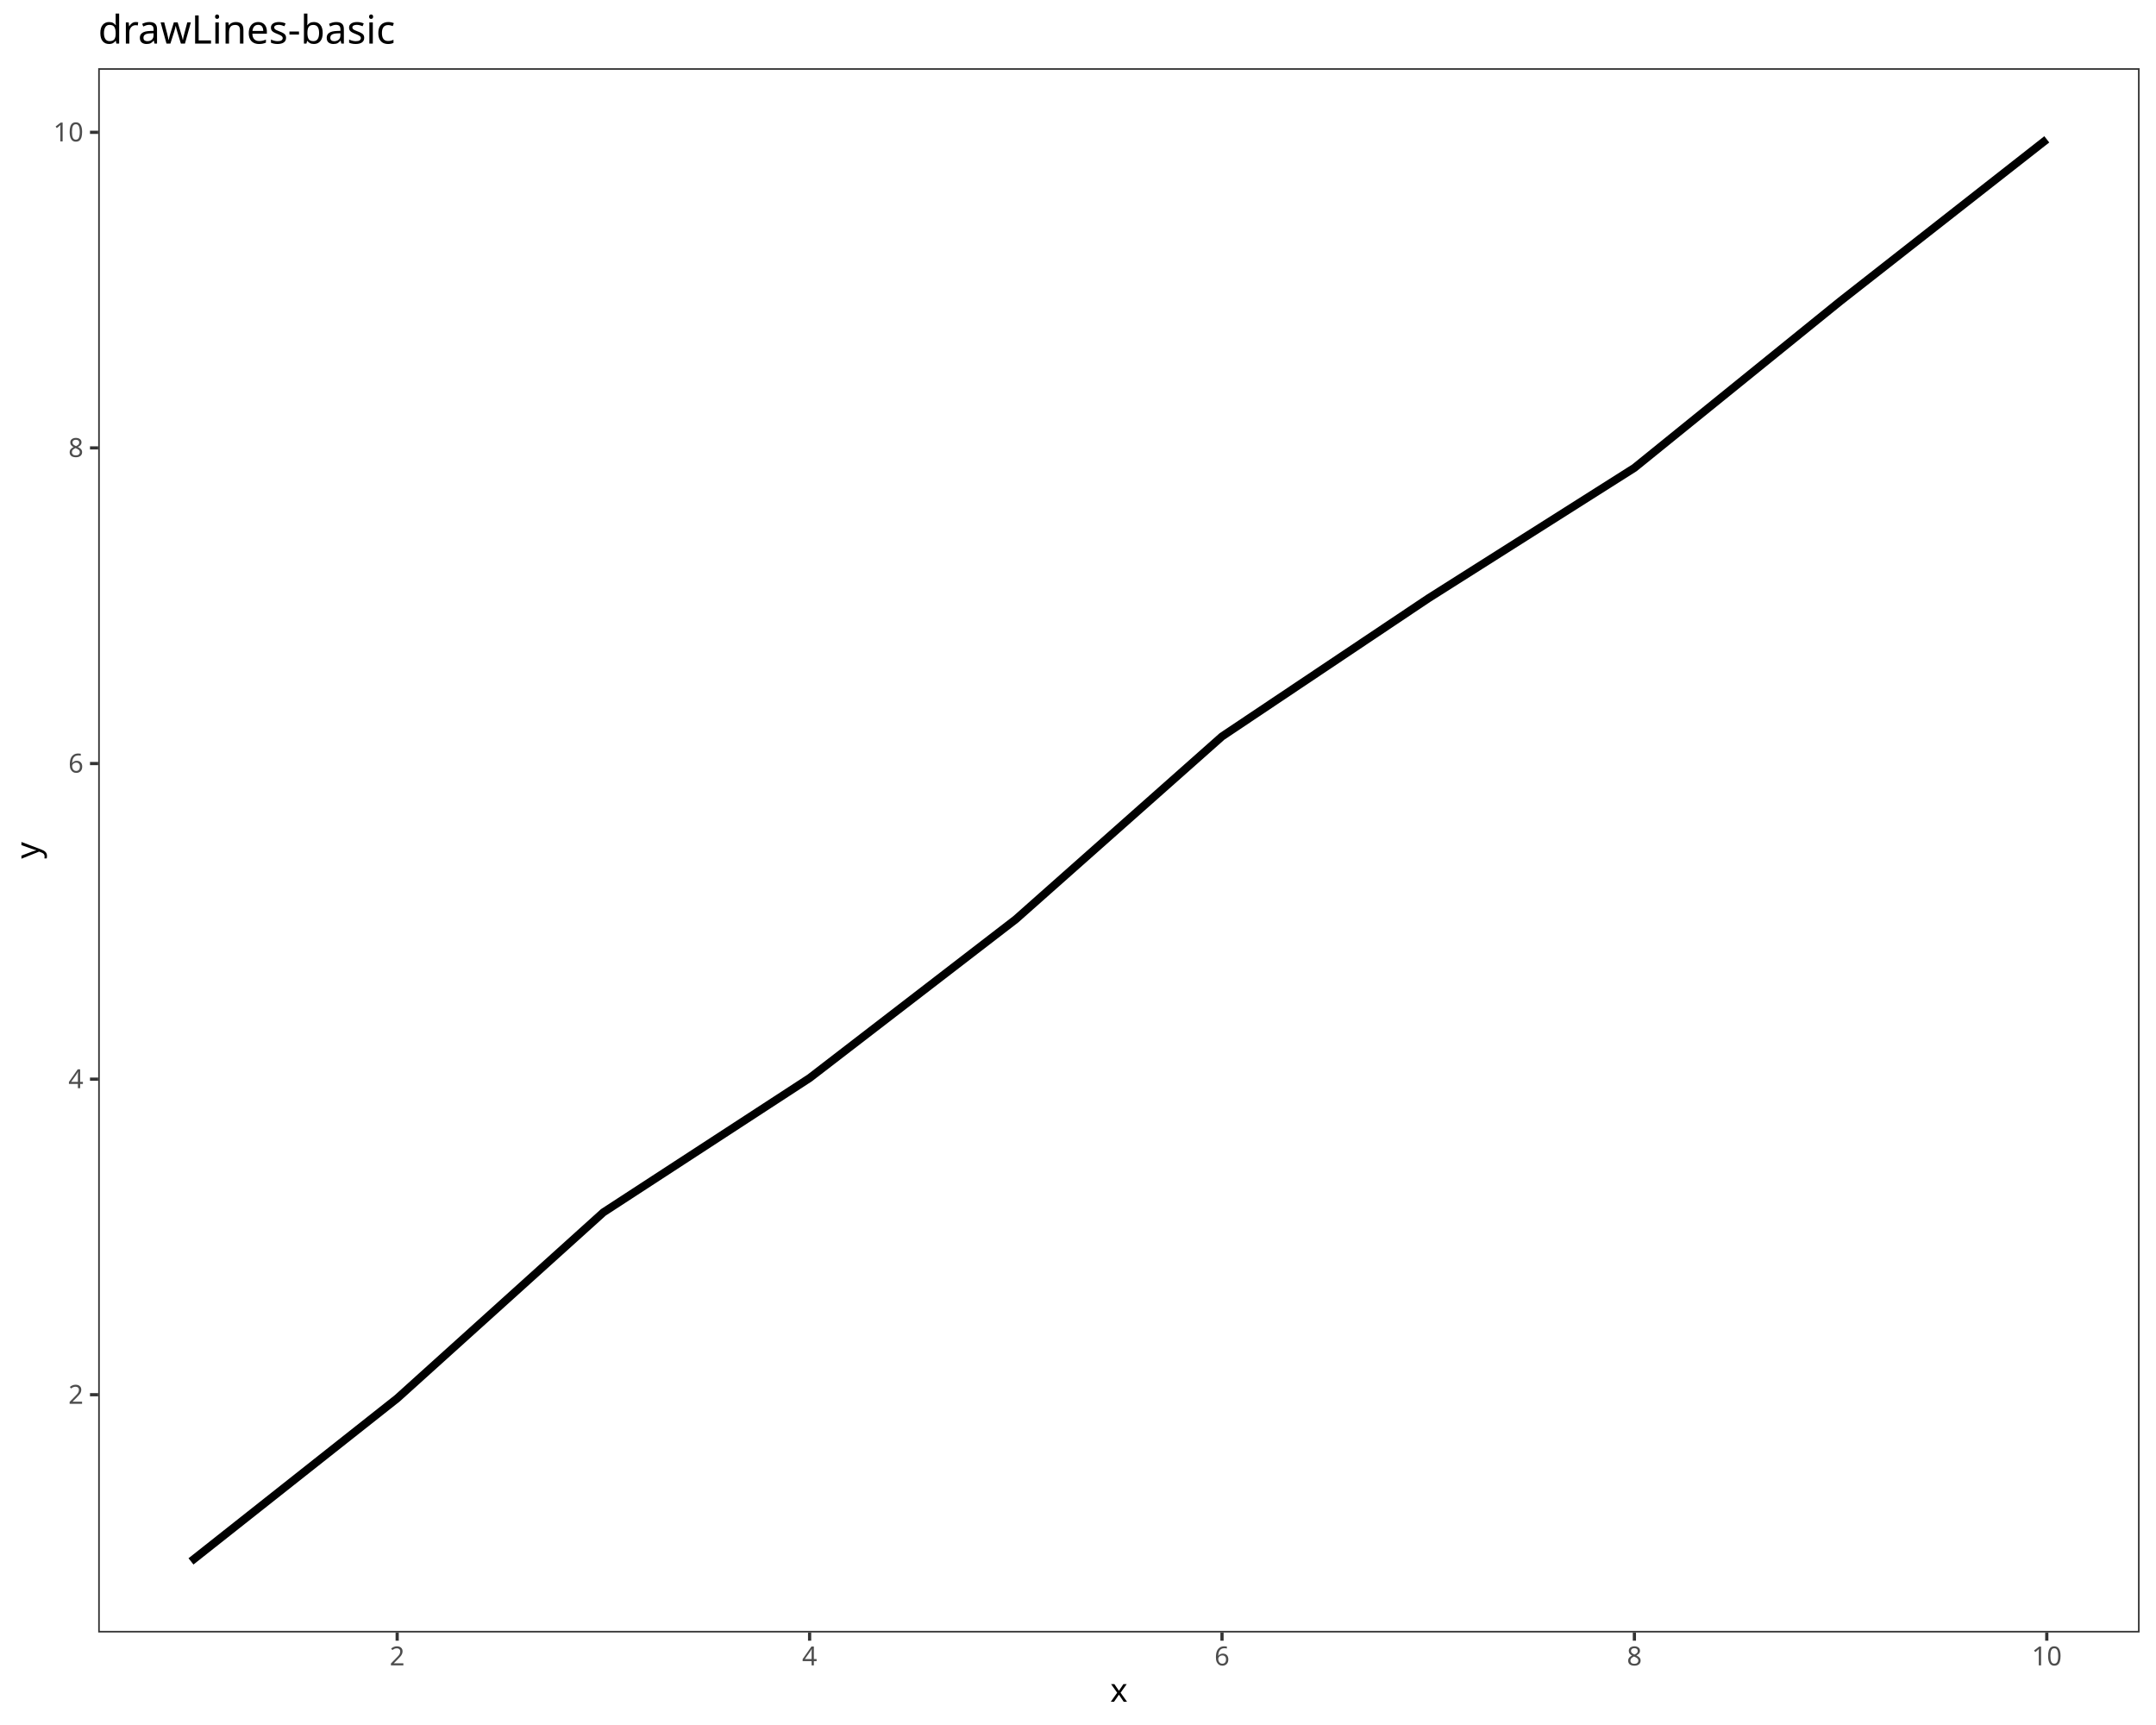
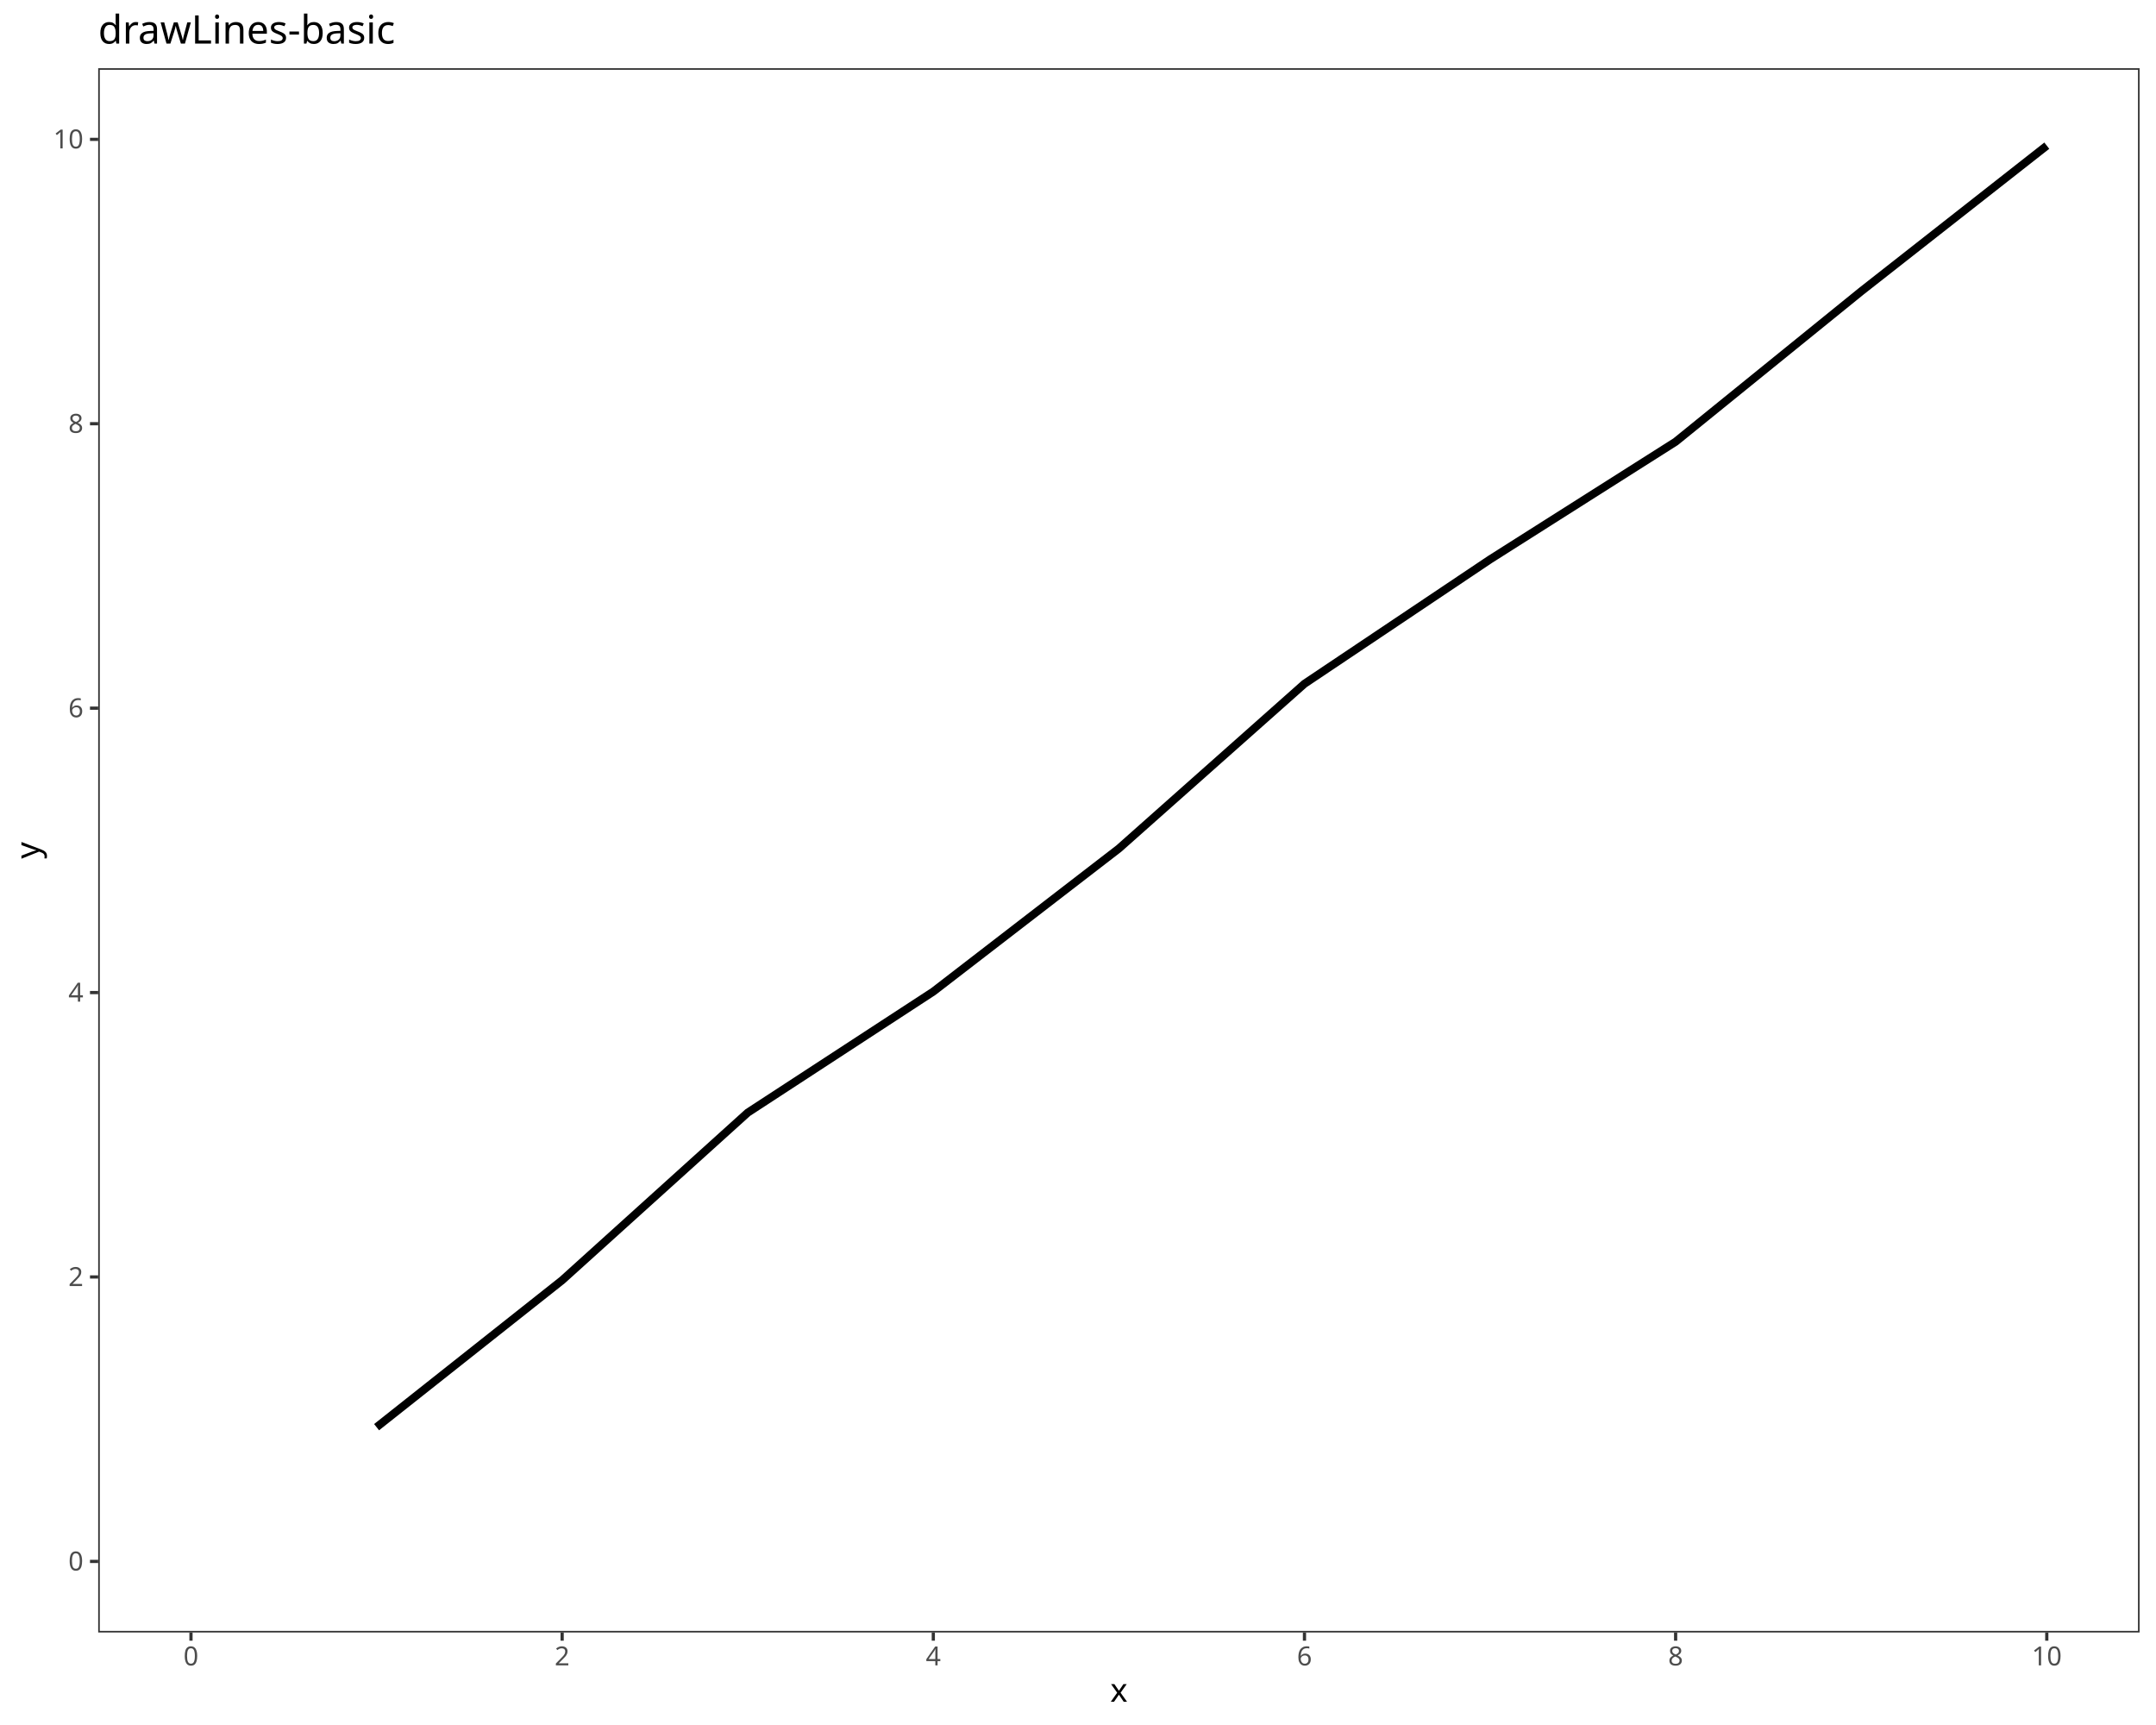
<svg xmlns="http://www.w3.org/2000/svg" class="svglite" data-engine-version="2.0" width="720.00pt" height="576.00pt" viewBox="0 0 720.00 576.00">
  <defs>
    <style type="text/css">
    .svglite line, .svglite polyline, .svglite polygon, .svglite path, .svglite rect, .svglite circle {
      fill: none;
      stroke: #000000;
      stroke-linecap: round;
      stroke-linejoin: round;
      stroke-miterlimit: 10.00;
    }
  </style>
  </defs>
  <rect width="100%" height="100%" style="stroke: none; fill: #FFFFFF;" />
  <defs>
    <clipPath id="cpMC4wMHw3MjAuMDB8MC4wMHw1NzYuMDA=">
      <rect x="0.00" y="0.00" width="720.00" height="576.00" />
    </clipPath>
  </defs>
  <g clip-path="url(#cpMC4wMHw3MjAuMDB8MC4wMHw1NzYuMDA=)">
    <rect x="0.00" y="0.00" width="720.00" height="576.00" style="stroke-width: 1.07; stroke: #FFFFFF; fill: #FFFFFF;" />
  </g>
  <defs>
    <clipPath id="cpMzIuNzl8NzE0LjUyfDIyLjc4fDU0NS4xMQ==">
      <rect x="32.79" y="22.78" width="681.73" height="522.33" />
    </clipPath>
  </defs>
  <g clip-path="url(#cpMzIuNzl8NzE0LjUyfDIyLjc4fDU0NS4xMQ==)">
    <rect x="32.79" y="22.78" width="681.73" height="522.33" style="stroke-width: 1.07; stroke: none; fill: #FFFFFF;" />
-     <polyline points="63.78,521.37 132.64,466.94 201.50,404.82 270.37,359.97 339.23,306.96 408.09,245.91 476.95,199.83 545.81,156.23 614.67,100.49 683.53,46.53 " style="stroke-width: 2.67; stroke-linecap: butt;" />
+     <polyline points="125.76,476.55 187.73,427.49 249.71,371.52 311.68,331.10 373.66,283.33 435.63,228.32 497.61,186.79 559.58,147.50 621.56,97.27 683.53,48.64 " style="stroke-width: 2.67; stroke-linecap: butt;" />
    <rect x="32.79" y="22.78" width="681.73" height="522.33" style="stroke-width: 1.07; stroke: #333333;" />
  </g>
  <g clip-path="url(#cpMC4wMHw3MjAuMDB8MC4wMHw1NzYuMDA=)">
-     <text x="27.86" y="468.75" text-anchor="end" style="font-size: 8.80px; fill: #4D4D4D; font-family: sans;" textLength="4.89px" lengthAdjust="spacingAndGlyphs">2</text>
-     <text x="27.86" y="363.37" text-anchor="end" style="font-size: 8.80px; fill: #4D4D4D; font-family: sans;" textLength="4.89px" lengthAdjust="spacingAndGlyphs">4</text>
-     <text x="27.86" y="257.98" text-anchor="end" style="font-size: 8.80px; fill: #4D4D4D; font-family: sans;" textLength="4.89px" lengthAdjust="spacingAndGlyphs">6</text>
-     <text x="27.86" y="152.59" text-anchor="end" style="font-size: 8.80px; fill: #4D4D4D; font-family: sans;" textLength="4.89px" lengthAdjust="spacingAndGlyphs">8</text>
-     <text x="27.86" y="47.21" text-anchor="end" style="font-size: 8.80px; fill: #4D4D4D; font-family: sans;" textLength="9.79px" lengthAdjust="spacingAndGlyphs">10</text>
-     <polyline points="30.05,465.72 32.79,465.72 " style="stroke-width: 1.07; stroke: #333333; stroke-linecap: butt;" />
-     <polyline points="30.05,360.34 32.79,360.34 " style="stroke-width: 1.07; stroke: #333333; stroke-linecap: butt;" />
-     <polyline points="30.05,254.95 32.79,254.95 " style="stroke-width: 1.07; stroke: #333333; stroke-linecap: butt;" />
-     <polyline points="30.05,149.56 32.79,149.56 " style="stroke-width: 1.07; stroke: #333333; stroke-linecap: butt;" />
-     <polyline points="30.05,44.18 32.79,44.18 " style="stroke-width: 1.07; stroke: #333333; stroke-linecap: butt;" />
-     <polyline points="132.64,547.85 132.64,545.11 " style="stroke-width: 1.07; stroke: #333333; stroke-linecap: butt;" />
-     <polyline points="270.37,547.85 270.37,545.11 " style="stroke-width: 1.07; stroke: #333333; stroke-linecap: butt;" />
-     <polyline points="408.09,547.85 408.09,545.11 " style="stroke-width: 1.07; stroke: #333333; stroke-linecap: butt;" />
-     <polyline points="545.81,547.85 545.81,545.11 " style="stroke-width: 1.07; stroke: #333333; stroke-linecap: butt;" />
+     <text x="27.86" y="524.40" text-anchor="end" style="font-size: 8.80px; fill: #4D4D4D; font-family: sans;" textLength="4.89px" lengthAdjust="spacingAndGlyphs">0</text>
+     <text x="27.86" y="429.43" text-anchor="end" style="font-size: 8.80px; fill: #4D4D4D; font-family: sans;" textLength="4.89px" lengthAdjust="spacingAndGlyphs">2</text>
+     <text x="27.86" y="334.46" text-anchor="end" style="font-size: 8.80px; fill: #4D4D4D; font-family: sans;" textLength="4.89px" lengthAdjust="spacingAndGlyphs">4</text>
+     <text x="27.86" y="239.49" text-anchor="end" style="font-size: 8.80px; fill: #4D4D4D; font-family: sans;" textLength="4.89px" lengthAdjust="spacingAndGlyphs">6</text>
+     <text x="27.86" y="144.52" text-anchor="end" style="font-size: 8.80px; fill: #4D4D4D; font-family: sans;" textLength="4.89px" lengthAdjust="spacingAndGlyphs">8</text>
+     <text x="27.86" y="49.55" text-anchor="end" style="font-size: 8.80px; fill: #4D4D4D; font-family: sans;" textLength="9.79px" lengthAdjust="spacingAndGlyphs">10</text>
+     <polyline points="30.05,521.37 32.79,521.37 " style="stroke-width: 1.07; stroke: #333333; stroke-linecap: butt;" />
+     <polyline points="30.05,426.40 32.79,426.40 " style="stroke-width: 1.07; stroke: #333333; stroke-linecap: butt;" />
+     <polyline points="30.05,331.43 32.79,331.43 " style="stroke-width: 1.07; stroke: #333333; stroke-linecap: butt;" />
+     <polyline points="30.05,236.46 32.79,236.46 " style="stroke-width: 1.07; stroke: #333333; stroke-linecap: butt;" />
+     <polyline points="30.05,141.49 32.79,141.49 " style="stroke-width: 1.07; stroke: #333333; stroke-linecap: butt;" />
+     <polyline points="30.05,46.53 32.79,46.53 " style="stroke-width: 1.07; stroke: #333333; stroke-linecap: butt;" />
+     <polyline points="63.78,547.85 63.78,545.11 " style="stroke-width: 1.07; stroke: #333333; stroke-linecap: butt;" />
+     <polyline points="187.73,547.85 187.73,545.11 " style="stroke-width: 1.07; stroke: #333333; stroke-linecap: butt;" />
+     <polyline points="311.68,547.85 311.68,545.11 " style="stroke-width: 1.07; stroke: #333333; stroke-linecap: butt;" />
+     <polyline points="435.63,547.85 435.63,545.11 " style="stroke-width: 1.07; stroke: #333333; stroke-linecap: butt;" />
+     <polyline points="559.58,547.85 559.58,545.11 " style="stroke-width: 1.07; stroke: #333333; stroke-linecap: butt;" />
    <polyline points="683.53,547.85 683.53,545.11 " style="stroke-width: 1.07; stroke: #333333; stroke-linecap: butt;" />
-     <text x="132.64" y="556.10" text-anchor="middle" style="font-size: 8.80px; fill: #4D4D4D; font-family: sans;" textLength="4.89px" lengthAdjust="spacingAndGlyphs">2</text>
-     <text x="270.37" y="556.10" text-anchor="middle" style="font-size: 8.80px; fill: #4D4D4D; font-family: sans;" textLength="4.89px" lengthAdjust="spacingAndGlyphs">4</text>
-     <text x="408.09" y="556.10" text-anchor="middle" style="font-size: 8.80px; fill: #4D4D4D; font-family: sans;" textLength="4.89px" lengthAdjust="spacingAndGlyphs">6</text>
-     <text x="545.81" y="556.10" text-anchor="middle" style="font-size: 8.80px; fill: #4D4D4D; font-family: sans;" textLength="4.89px" lengthAdjust="spacingAndGlyphs">8</text>
+     <text x="63.78" y="556.10" text-anchor="middle" style="font-size: 8.80px; fill: #4D4D4D; font-family: sans;" textLength="4.89px" lengthAdjust="spacingAndGlyphs">0</text>
+     <text x="187.73" y="556.10" text-anchor="middle" style="font-size: 8.80px; fill: #4D4D4D; font-family: sans;" textLength="4.89px" lengthAdjust="spacingAndGlyphs">2</text>
+     <text x="311.68" y="556.10" text-anchor="middle" style="font-size: 8.80px; fill: #4D4D4D; font-family: sans;" textLength="4.89px" lengthAdjust="spacingAndGlyphs">4</text>
+     <text x="435.63" y="556.10" text-anchor="middle" style="font-size: 8.80px; fill: #4D4D4D; font-family: sans;" textLength="4.89px" lengthAdjust="spacingAndGlyphs">6</text>
+     <text x="559.58" y="556.10" text-anchor="middle" style="font-size: 8.80px; fill: #4D4D4D; font-family: sans;" textLength="4.89px" lengthAdjust="spacingAndGlyphs">8</text>
    <text x="683.53" y="556.10" text-anchor="middle" style="font-size: 8.80px; fill: #4D4D4D; font-family: sans;" textLength="9.79px" lengthAdjust="spacingAndGlyphs">10</text>
    <text x="373.66" y="568.24" text-anchor="middle" style="font-size: 11.00px; font-family: sans;" textLength="5.50px" lengthAdjust="spacingAndGlyphs">x</text>
    <text transform="translate(13.05,283.95) rotate(-90)" text-anchor="middle" style="font-size: 11.00px; font-family: sans;" textLength="5.50px" lengthAdjust="spacingAndGlyphs">y</text>
    <text x="32.79" y="14.56" style="font-size: 13.20px; font-family: sans;" textLength="95.40px" lengthAdjust="spacingAndGlyphs">drawLines-basic</text>
  </g>
</svg>
